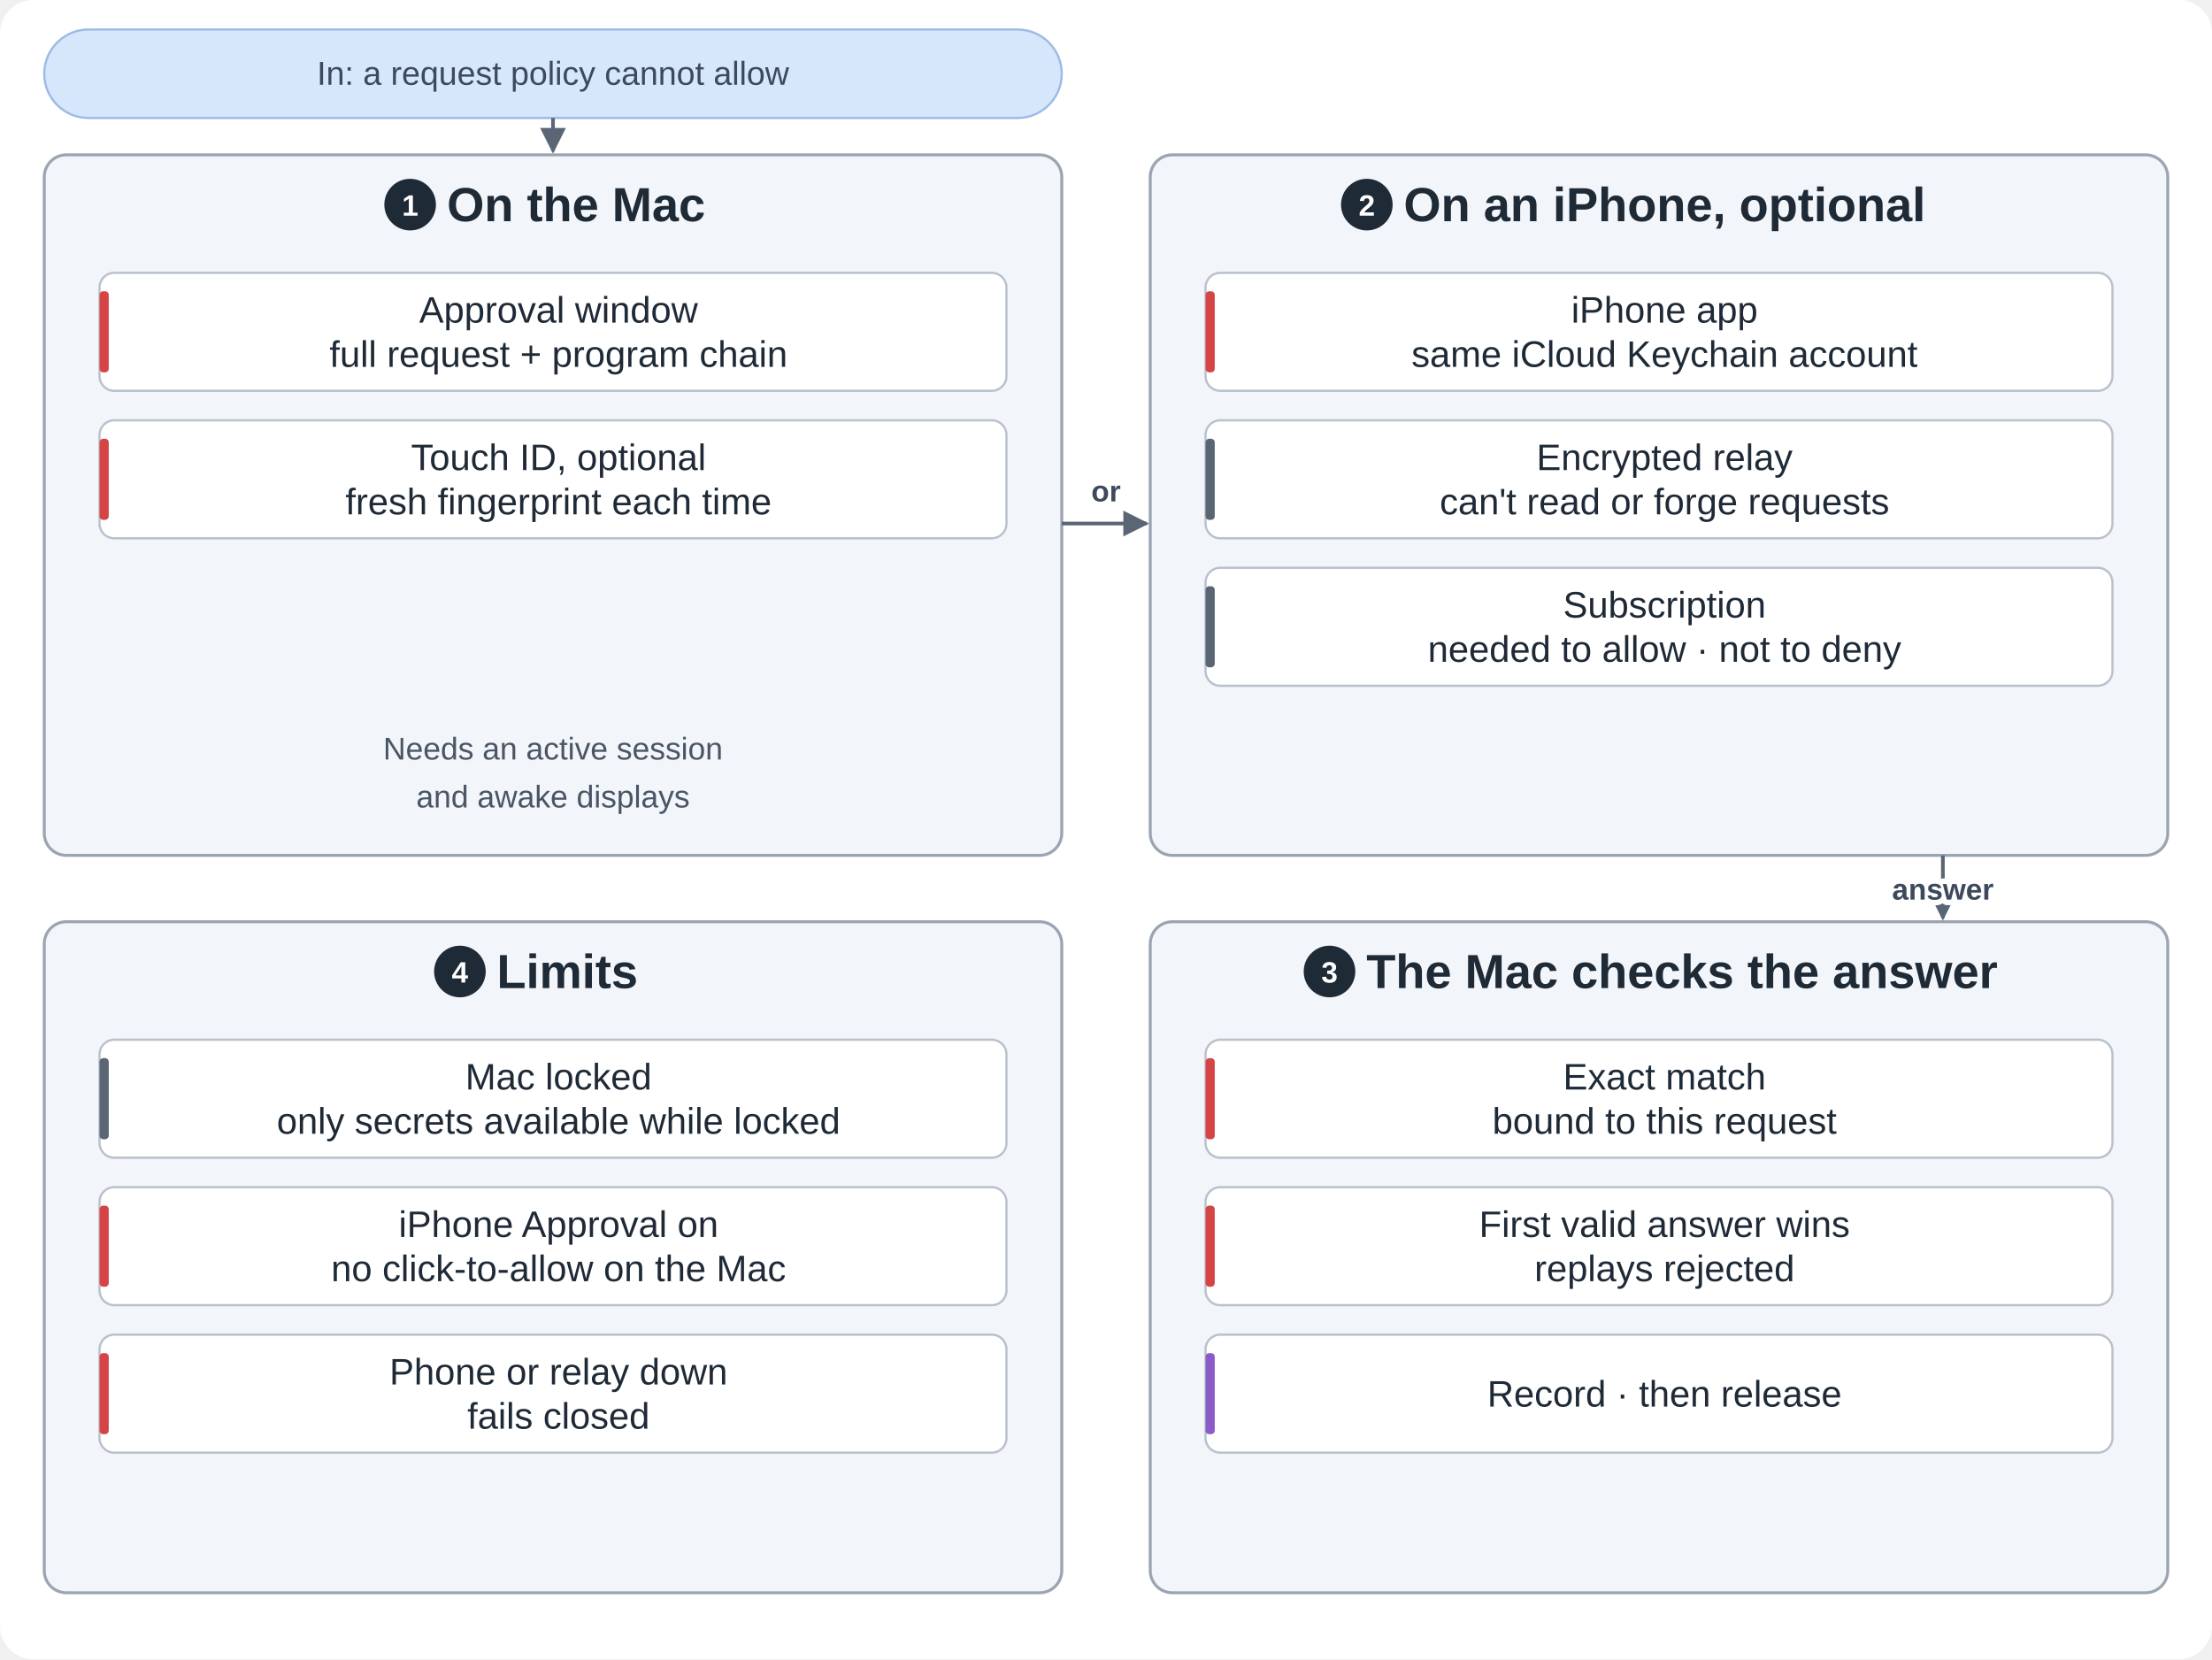
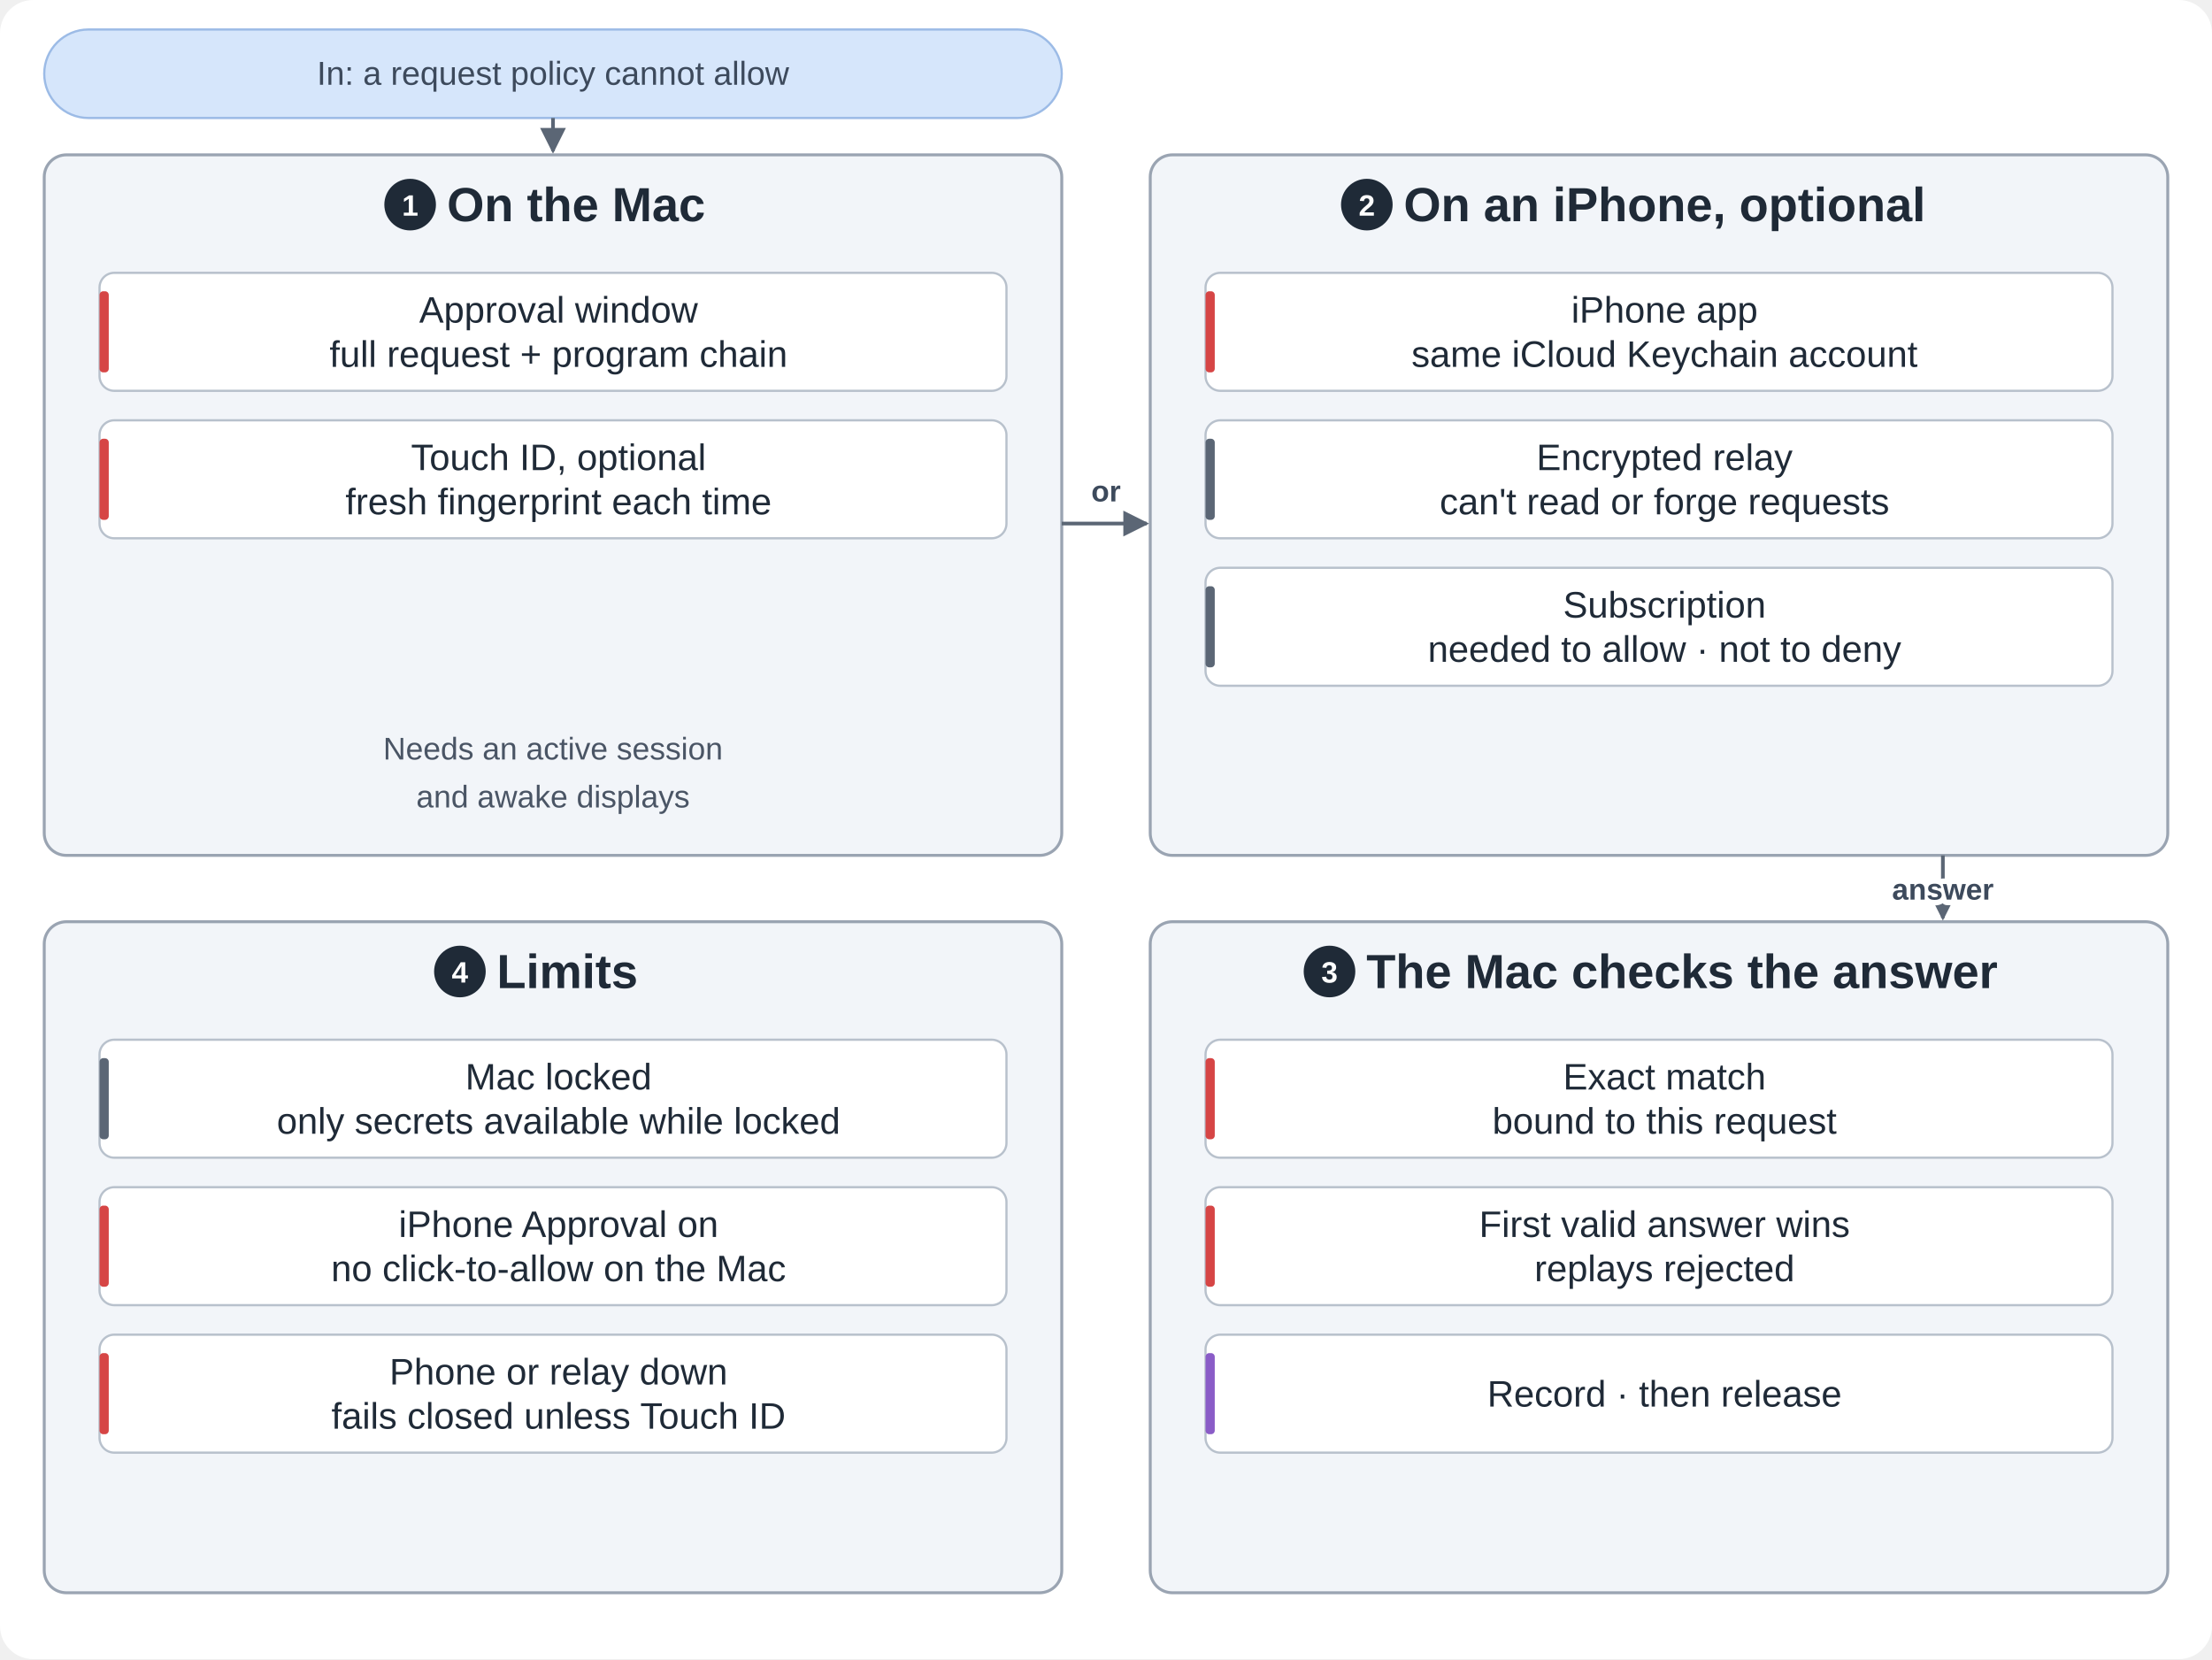
<svg xmlns="http://www.w3.org/2000/svg" viewBox="0 0 1200 900" width="1200" height="900" role="img" aria-labelledby="t d">
  <defs>
    <marker id="arr" viewBox="0 0 10 10" refX="9" refY="5" markerWidth="7" markerHeight="7" orient="auto">
      <path d="M0 0L10 5L0 10z" fill="#5b6675" />
    </marker>
    <marker id="ca" viewBox="0 0 10 10" refX="5" refY="5" markerWidth="6" markerHeight="6" orient="auto">
      <path d="M0 0L10 5L0 10z" fill="#5b6675" />
    </marker>
  </defs>
  <style>
text{font-family:-apple-system,"Helvetica Neue",Arial,"PingFang SC",sans-serif;fill:#1f2a37}
.gt{font-size:26px;font-weight:700}
.st{font-size:20px;font-weight:700}
.ag{font-size:20px}
.q{font-size:18px;fill:#3d4a5c}
.lb{font-size:17px;fill:#4a5565}
.al{font-size:16px;font-weight:600;fill:#3d4a5c;paint-order:stroke;stroke:#ffffff;stroke-width:6px;stroke-linejoin:round}
.grp{fill:#f2f5f9;stroke:#9aa4b2;stroke-width:1.6}
.sub{fill:#e8edf3;stroke:#b8c1cc;stroke-width:1.2}
.agent{fill:#ffffff;stroke:#b8c1cc;stroke-width:1.2}
.human{fill:#d6e6fb;stroke:#9cbbe6;stroke-width:1.2}
.front{fill:#dcf0e0;stroke:#9ccfa8;stroke-width:1.2}
.flow{stroke:#5b6675;stroke-width:2;fill:none;marker-end:url(#arr)}
.back{stroke-dasharray:7 5}
.cyc{stroke:#5b6675;stroke-width:2;fill:none;marker-end:url(#ca)}
.num{fill:#1f2a37}
.numt{font-size:16px;font-weight:700;fill:#ffffff}
</style>
  <rect width="1200" height="900" rx="18" fill="#ffffff" />
  <rect x="24" y="16" width="552" height="48" rx="24.0" class="human" />
  <text x="300.0" y="46.0" class="q" text-anchor="middle">In: a request policy cannot allow</text>
  <path d="M300.0 64V82" class="flow" />
  <rect x="24" y="84" width="552" height="380" rx="12" class="grp" />
  <circle cx="222.5" cy="111" r="14" class="num" />
  <text x="222.5" y="117" class="numt" text-anchor="middle">1</text>
  <text x="242.5" y="120" class="gt" text-anchor="start">On the Mac</text>
  <rect x="54" y="148" width="492" height="64" rx="8" class="agent" />
  <rect x="54" y="158" width="5" height="44" rx="2" fill="#d64545" />
  <text x="303.0" y="175.0" class="ag" text-anchor="middle">Approval window</text>
  <text x="303.0" y="199.0" class="ag" text-anchor="middle">full request + program chain</text>
  <rect x="54" y="228" width="492" height="64" rx="8" class="agent" />
  <rect x="54" y="238" width="5" height="44" rx="2" fill="#d64545" />
  <text x="303.0" y="255.0" class="ag" text-anchor="middle">Touch ID, optional</text>
  <text x="303.0" y="279.0" class="ag" text-anchor="middle">fresh fingerprint each time</text>
  <text x="300.0" y="412" class="lb" text-anchor="middle">Needs an active session</text>
  <text x="300.0" y="438" class="lb" text-anchor="middle">and awake displays</text>
  <rect x="624" y="84" width="552" height="380" rx="12" class="grp" />
  <circle cx="741.5" cy="111" r="14" class="num" />
  <text x="741.5" y="117" class="numt" text-anchor="middle">2</text>
  <text x="761.5" y="120" class="gt" text-anchor="start">On an iPhone, optional</text>
  <rect x="654" y="148" width="492" height="64" rx="8" class="agent" />
  <rect x="654" y="158" width="5" height="44" rx="2" fill="#d64545" />
  <text x="903.0" y="175.0" class="ag" text-anchor="middle">iPhone app</text>
  <text x="903.0" y="199.0" class="ag" text-anchor="middle">same iCloud Keychain account</text>
  <rect x="654" y="228" width="492" height="64" rx="8" class="agent" />
  <rect x="654" y="238" width="5" height="44" rx="2" fill="#5b6675" />
  <text x="903.0" y="255.0" class="ag" text-anchor="middle">Encrypted relay</text>
  <text x="903.0" y="279.0" class="ag" text-anchor="middle">can't read or forge requests</text>
  <rect x="654" y="308" width="492" height="64" rx="8" class="agent" />
  <rect x="654" y="318" width="5" height="44" rx="2" fill="#5b6675" />
  <text x="903.0" y="335.0" class="ag" text-anchor="middle">Subscription</text>
  <text x="903.0" y="359.0" class="ag" text-anchor="middle">needed to allow · not to deny</text>
  <rect x="624" y="500" width="552" height="364" rx="12" class="grp" />
  <circle cx="721.25" cy="527" r="14" class="num" />
  <text x="721.25" y="533" class="numt" text-anchor="middle">3</text>
  <text x="741.25" y="536" class="gt" text-anchor="start">The Mac checks the answer</text>
  <rect x="654" y="564" width="492" height="64" rx="8" class="agent" />
  <rect x="654" y="574" width="5" height="44" rx="2" fill="#d64545" />
  <text x="903.0" y="591.0" class="ag" text-anchor="middle">Exact match</text>
  <text x="903.0" y="615.0" class="ag" text-anchor="middle">bound to this request</text>
  <rect x="654" y="644" width="492" height="64" rx="8" class="agent" />
  <rect x="654" y="654" width="5" height="44" rx="2" fill="#d64545" />
  <text x="903.0" y="671.0" class="ag" text-anchor="middle">First valid answer wins</text>
  <text x="903.0" y="695.0" class="ag" text-anchor="middle">replays rejected</text>
  <rect x="654" y="724" width="492" height="64" rx="8" class="agent" />
  <rect x="654" y="734" width="5" height="44" rx="2" fill="#8a5cc7" />
  <text x="903.0" y="763.0" class="ag" text-anchor="middle">Record · then release</text>
  <rect x="24" y="500" width="552" height="364" rx="12" class="grp" />
  <circle cx="249.5" cy="527" r="14" class="num" />
  <text x="249.5" y="533" class="numt" text-anchor="middle">4</text>
  <text x="269.5" y="536" class="gt" text-anchor="start">Limits</text>
  <rect x="54" y="564" width="492" height="64" rx="8" class="agent" />
  <rect x="54" y="574" width="5" height="44" rx="2" fill="#5b6675" />
  <text x="303.0" y="591.0" class="ag" text-anchor="middle">Mac locked</text>
  <text x="303.0" y="615.0" class="ag" text-anchor="middle">only secrets available while locked</text>
  <rect x="54" y="644" width="492" height="64" rx="8" class="agent" />
  <rect x="54" y="654" width="5" height="44" rx="2" fill="#d64545" />
  <text x="303.0" y="671.0" class="ag" text-anchor="middle">iPhone Approval on</text>
  <text x="303.0" y="695.0" class="ag" text-anchor="middle">no click-to-allow on the Mac</text>
  <rect x="54" y="724" width="492" height="64" rx="8" class="agent" />
  <rect x="54" y="734" width="5" height="44" rx="2" fill="#d64545" />
  <text x="303.0" y="751.0" class="ag" text-anchor="middle">Phone or relay down</text>
-   <text x="303.0" y="775.0" class="ag" text-anchor="middle">fails closed</text>
+   <text x="303.0" y="775.0" class="ag" text-anchor="middle">fails closed unless Touch ID</text>
  <path d="M576 284H622" class="flow" />
  <text x="600" y="272" class="al" text-anchor="middle">or</text>
  <path d="M1054 464V498" class="flow" />
  <text x="1054" y="488" class="al" text-anchor="middle">answer</text>
</svg>
